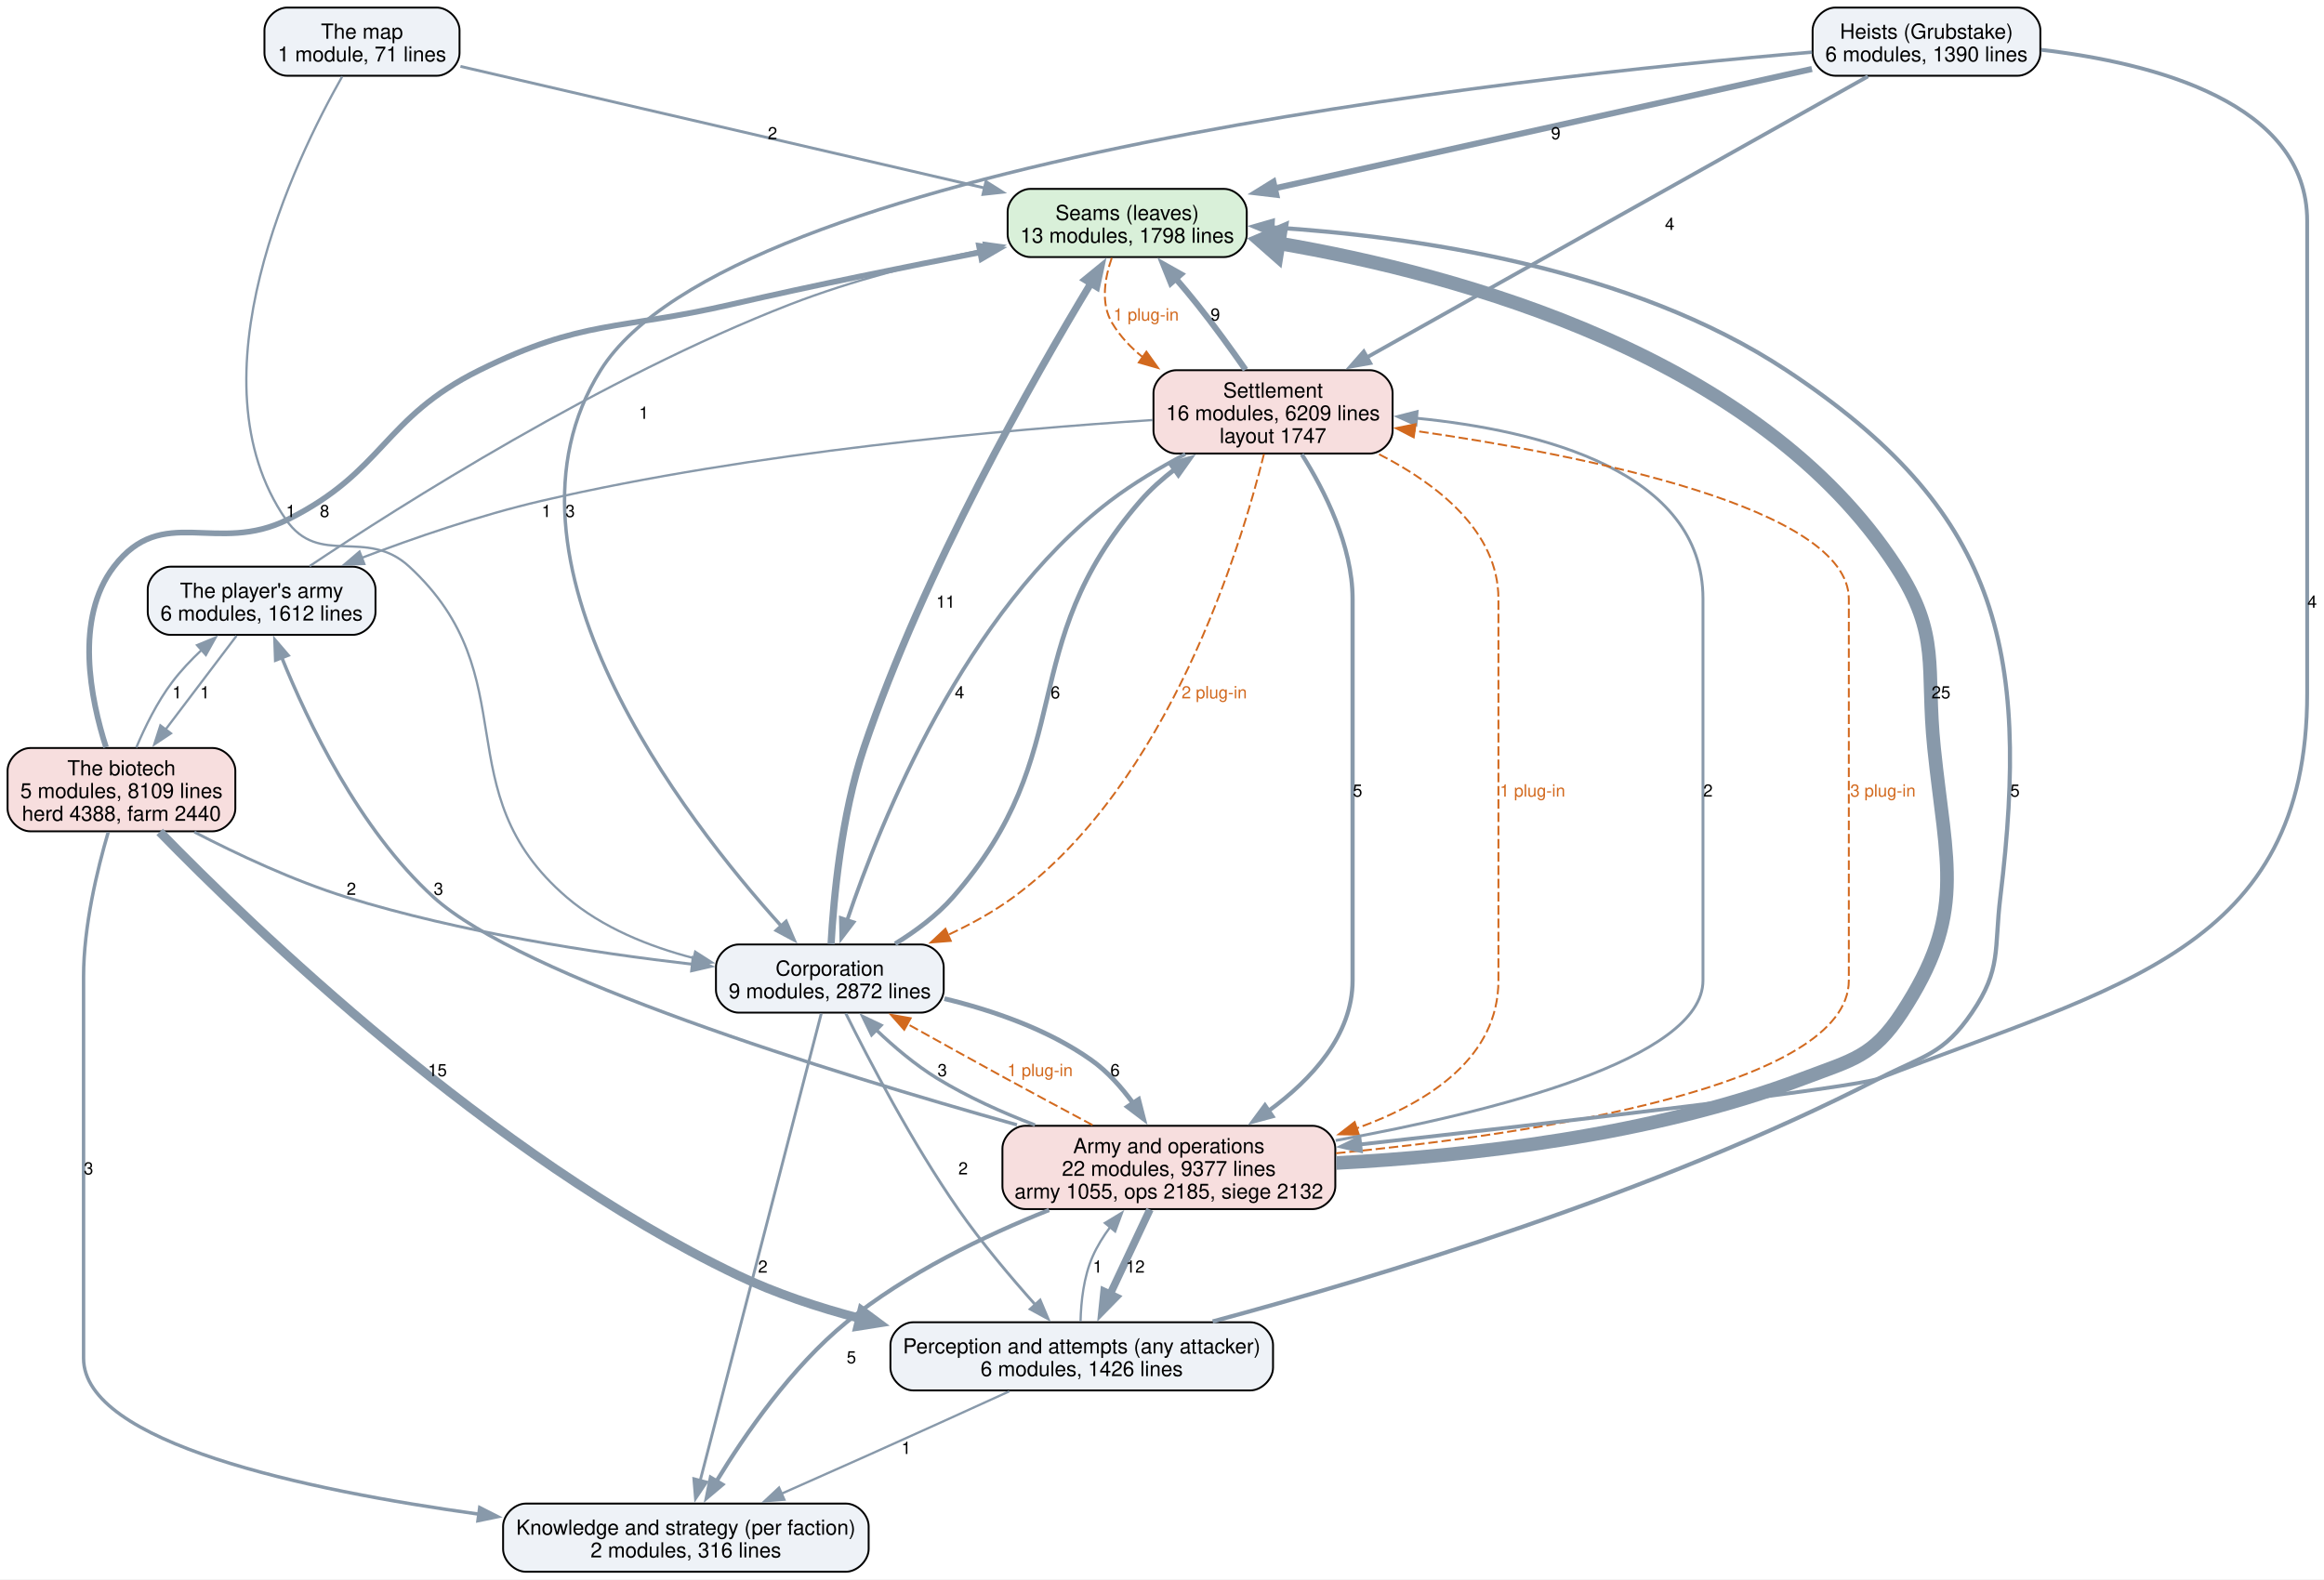
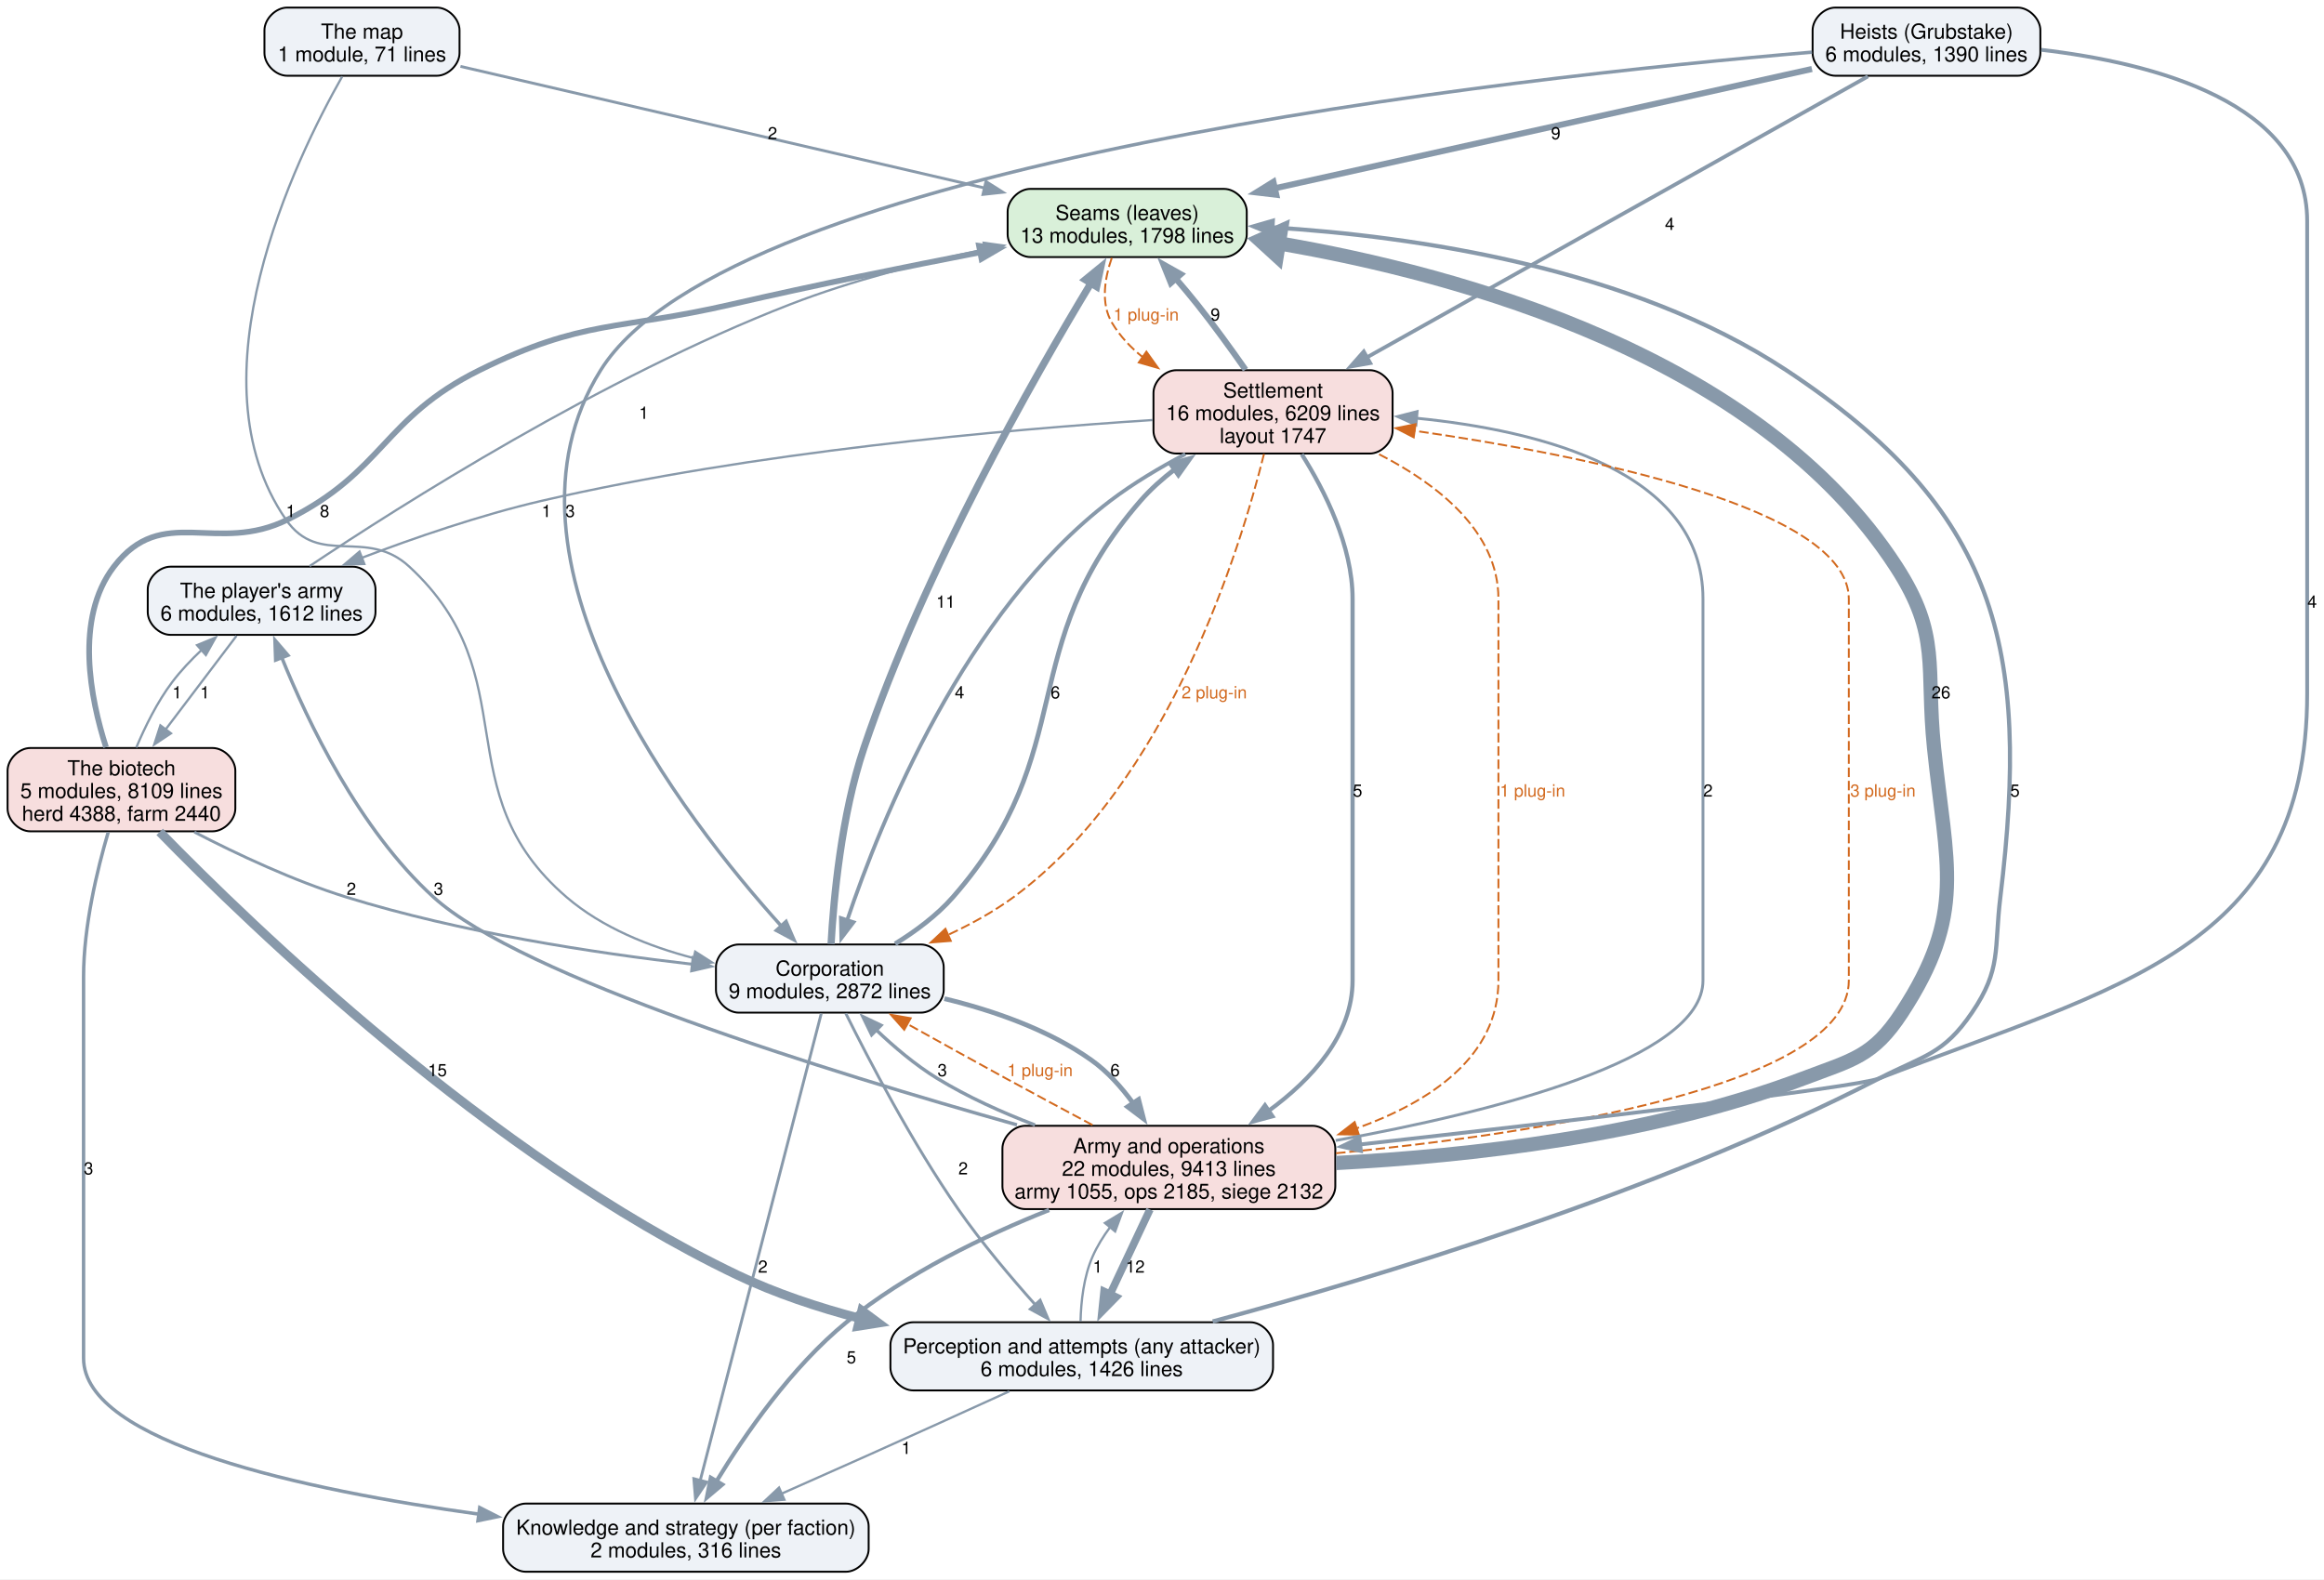
<svg xmlns="http://www.w3.org/2000/svg" width="1227pt" height="834pt" viewBox="0.00 0.00 1227.00 834.00">
  <g id="graph0" class="graph" transform="scale(1 1) rotate(0) translate(4 830)">
    <polygon fill="white" stroke="none" points="-4,4 -4,-830 1223.38,-830 1223.38,4 -4,4" />
    <g id="node1" class="node">
      <path fill="#d9f0d9" stroke="black" d="M642.25,-730.25C642.25,-730.25 540,-730.25 540,-730.25 534,-730.25 528,-724.25 528,-718.25 528,-718.25 528,-706.25 528,-706.25 528,-700.25 534,-694.25 540,-694.25 540,-694.25 642.25,-694.25 642.25,-694.25 648.25,-694.25 654.25,-700.25 654.25,-706.25 654.25,-706.25 654.25,-718.25 654.25,-718.25 654.25,-724.25 648.25,-730.25 642.25,-730.25" />
      <text xml:space="preserve" text-anchor="middle" x="591.12" y="-713.8" font-family="Helvetica,sans-Serif" font-size="11.00">Seams (leaves)</text>
      <text xml:space="preserve" text-anchor="middle" x="591.12" y="-701.8" font-family="Helvetica,sans-Serif" font-size="11.00">13 modules, 1798 lines</text>
    </g>
    <g id="node5" class="node">
      <path fill="#f7dede" stroke="black" d="M719.25,-634.5C719.25,-634.5 617,-634.5 617,-634.5 611,-634.5 605,-628.5 605,-622.5 605,-622.5 605,-602.5 605,-602.5 605,-596.5 611,-590.5 617,-590.5 617,-590.5 719.25,-590.5 719.25,-590.5 725.25,-590.5 731.25,-596.5 731.25,-602.5 731.25,-602.5 731.25,-622.5 731.25,-622.5 731.25,-628.5 725.25,-634.5 719.25,-634.5" />
      <text xml:space="preserve" text-anchor="middle" x="668.12" y="-620.05" font-family="Helvetica,sans-Serif" font-size="11.00">Settlement</text>
      <text xml:space="preserve" text-anchor="middle" x="668.12" y="-608.05" font-family="Helvetica,sans-Serif" font-size="11.00">16 modules, 6209 lines</text>
      <text xml:space="preserve" text-anchor="middle" x="668.12" y="-596.05" font-family="Helvetica,sans-Serif" font-size="11.00">layout 1747</text>
    </g>
    <g id="edge34" class="edge">
      <path fill="none" stroke="#d2691e" stroke-dasharray="5,2" d="M582.99,-693.84C579.3,-683.25 576.98,-669.81 583.12,-659.5 587.32,-652.46 593,-646.44 599.46,-641.29" />
      <polygon fill="#d2691e" stroke="#d2691e" points="601.26,-644.3 607.43,-635.68 597.24,-638.58 601.26,-644.3" />
      <text xml:space="preserve" text-anchor="middle" x="601.12" y="-660.7" font-family="Helvetica,sans-Serif" font-size="9.00" fill="#d2691e">1 plug-in</text>
    </g>
    <g id="node2" class="node">
      <path fill="#eef2f7" stroke="black" d="M656.12,-131.75C656.12,-131.75 478.12,-131.75 478.12,-131.75 472.12,-131.75 466.12,-125.75 466.12,-119.75 466.12,-119.75 466.12,-107.75 466.12,-107.75 466.12,-101.75 472.12,-95.75 478.12,-95.75 478.12,-95.75 656.12,-95.75 656.12,-95.75 662.12,-95.75 668.12,-101.75 668.12,-107.75 668.12,-107.75 668.12,-119.75 668.12,-119.75 668.12,-125.75 662.12,-131.75 656.12,-131.75" />
      <text xml:space="preserve" text-anchor="middle" x="567.12" y="-115.3" font-family="Helvetica,sans-Serif" font-size="11.00">Perception and attempts (any attacker)</text>
      <text xml:space="preserve" text-anchor="middle" x="567.12" y="-103.3" font-family="Helvetica,sans-Serif" font-size="11.00">6 modules, 1426 lines</text>
    </g>
    <g id="edge18" class="edge">
      <path fill="none" stroke="#8899aa" stroke-width="2.2" d="M636.27,-132.17C721.74,-155.16 870.34,-199.91 988.12,-260.5 1011.87,-272.71 1022.1,-273.18 1037.12,-295.25 1052.83,-318.33 1048.77,-328.53 1052.12,-356.25 1068.18,-488.76 1050.46,-560.88 939.12,-634.5 856.97,-688.82 742.42,-705.26 667.54,-709.93" />
      <polygon fill="#8899aa" stroke="#8899aa" stroke-width="2.2" points="667.61,-706.42 657.82,-710.46 667.99,-713.41 667.61,-706.42" />
      <text xml:space="preserve" text-anchor="middle" x="1059.85" y="-409.32" font-family="Helvetica,sans-Serif" font-size="9.00">5</text>
    </g>
    <g id="node3" class="node">
      <path fill="#eef2f7" stroke="black" d="M442.62,-36C442.62,-36 273.62,-36 273.62,-36 267.62,-36 261.62,-30 261.62,-24 261.62,-24 261.62,-12 261.62,-12 261.62,-6 267.62,0 273.62,0 273.62,0 442.62,0 442.62,0 448.62,0 454.62,-6 454.62,-12 454.62,-12 454.62,-24 454.62,-24 454.62,-30 448.62,-36 442.62,-36" />
      <text xml:space="preserve" text-anchor="middle" x="358.12" y="-19.55" font-family="Helvetica,sans-Serif" font-size="11.00">Knowledge and strategy (per faction)</text>
      <text xml:space="preserve" text-anchor="middle" x="358.12" y="-7.55" font-family="Helvetica,sans-Serif" font-size="11.00">2 modules, 316 lines</text>
    </g>
    <g id="edge17" class="edge">
      <path fill="none" stroke="#8899aa" stroke-width="1.2" d="M528.91,-95.29C506.79,-85.21 478.42,-72.33 453.12,-61 438.7,-54.54 423.01,-47.58 408.62,-41.22" />
      <polygon fill="#8899aa" stroke="#8899aa" stroke-width="1.2" points="410.14,-38.06 399.58,-37.22 407.31,-44.46 410.14,-38.06" />
      <text xml:space="preserve" text-anchor="middle" x="474.44" y="-62.2" font-family="Helvetica,sans-Serif" font-size="9.00">1</text>
    </g>
    <g id="node6" class="node">
      <path fill="#f7dede" stroke="black" d="M689,-235.5C689,-235.5 537.25,-235.5 537.25,-235.5 531.25,-235.5 525.25,-229.5 525.25,-223.5 525.25,-223.5 525.25,-203.5 525.25,-203.5 525.25,-197.5 531.25,-191.5 537.25,-191.5 537.25,-191.5 689,-191.5 689,-191.5 695,-191.5 701,-197.5 701,-203.5 701,-203.5 701,-223.5 701,-223.5 701,-229.5 695,-235.5 689,-235.5" />
      <text xml:space="preserve" text-anchor="middle" x="613.12" y="-221.05" font-family="Helvetica,sans-Serif" font-size="11.00">Army and operations</text>
-       <text xml:space="preserve" text-anchor="middle" x="613.12" y="-209.05" font-family="Helvetica,sans-Serif" font-size="11.00">22 modules, 9377 lines</text>
+       <text xml:space="preserve" text-anchor="middle" x="613.12" y="-209.05" font-family="Helvetica,sans-Serif" font-size="11.00">22 modules, 9413 lines</text>
      <text xml:space="preserve" text-anchor="middle" x="613.12" y="-197.05" font-family="Helvetica,sans-Serif" font-size="11.00">army 1055, ops 2185, siege 2132</text>
    </g>
    <g id="edge16" class="edge">
      <path fill="none" stroke="#8899aa" stroke-width="1.2" d="M566.49,-132.2C566.73,-142.57 568.14,-155.74 572.88,-166.5 575.27,-171.94 578.55,-177.21 582.21,-182.12" />
      <polygon fill="#8899aa" stroke="#8899aa" stroke-width="1.2" points="579.36,-184.16 588.42,-189.65 584.76,-179.71 579.36,-184.16" />
      <text xml:space="preserve" text-anchor="middle" x="575.5" y="-157.95" font-family="Helvetica,sans-Serif" font-size="9.00">1</text>
    </g>
    <g id="node4" class="node">
      <path fill="#eef2f7" stroke="black" d="M482.25,-331.25C482.25,-331.25 386,-331.25 386,-331.25 380,-331.25 374,-325.25 374,-319.25 374,-319.25 374,-307.25 374,-307.25 374,-301.25 380,-295.25 386,-295.25 386,-295.25 482.25,-295.25 482.25,-295.25 488.25,-295.25 494.25,-301.25 494.25,-307.25 494.25,-307.25 494.25,-319.25 494.25,-319.25 494.25,-325.25 488.25,-331.25 482.25,-331.25" />
      <text xml:space="preserve" text-anchor="middle" x="434.12" y="-314.8" font-family="Helvetica,sans-Serif" font-size="11.00">Corporation</text>
      <text xml:space="preserve" text-anchor="middle" x="434.12" y="-302.8" font-family="Helvetica,sans-Serif" font-size="11.00">9 modules, 2872 lines</text>
    </g>
    <g id="edge10" class="edge">
      <path fill="none" stroke="#8899aa" stroke-width="3.8" d="M434.78,-331.49C436.12,-355.34 440.13,-399.45 452.12,-435 483.77,-528.79 541.93,-630.77 572,-680.49" />
      <polygon fill="#8899aa" stroke="#8899aa" stroke-width="3.8" points="569,-682.3 577.2,-689 574.97,-678.64 569,-682.3" />
      <text xml:space="preserve" text-anchor="middle" x="495.29" y="-509.07" font-family="Helvetica,sans-Serif" font-size="9.00">11</text>
    </g>
    <g id="edge9" class="edge">
      <path fill="none" stroke="#8899aa" stroke-width="1.5" d="M442.56,-294.83C454.49,-270.78 477.57,-226.42 501.88,-191.5 514.25,-173.72 529.92,-155.18 542.81,-140.77" />
      <polygon fill="#8899aa" stroke="#8899aa" stroke-width="1.5" points="545.16,-143.39 549.29,-133.63 539.97,-138.69 545.16,-143.39" />
      <text xml:space="preserve" text-anchor="middle" x="504.5" y="-209.82" font-family="Helvetica,sans-Serif" font-size="9.00">2</text>
    </g>
    <g id="edge8" class="edge">
      <path fill="none" stroke="#8899aa" stroke-width="1.5" d="M429.6,-294.78C416.98,-246.09 381.31,-108.44 365.65,-48.03" />
      <polygon fill="#8899aa" stroke="#8899aa" stroke-width="1.5" points="369.09,-47.37 363.2,-38.57 362.32,-49.13 369.09,-47.37" />
      <text xml:space="preserve" text-anchor="middle" x="398.75" y="-157.95" font-family="Helvetica,sans-Serif" font-size="9.00">2</text>
    </g>
    <g id="edge11" class="edge">
      <path fill="none" stroke="#8899aa" stroke-width="2.5" d="M468.6,-331.59C479.36,-338.22 490.62,-346.55 499.12,-356.25 566.93,-433.63 530.62,-487.86 598.12,-565.5 603.38,-571.55 609.62,-577.12 616.17,-582.15" />
      <polygon fill="#8899aa" stroke="#8899aa" stroke-width="2.5" points="614.1,-584.97 624.28,-587.89 618.14,-579.25 614.1,-584.97" />
      <text xml:space="preserve" text-anchor="middle" x="553.18" y="-461.2" font-family="Helvetica,sans-Serif" font-size="9.00">6</text>
    </g>
    <g id="edge7" class="edge">
      <path fill="none" stroke="#8899aa" stroke-width="2.5" d="M494.61,-302.63C520.22,-296.43 549.34,-286.38 572.12,-270.25 580.69,-264.19 588.18,-255.78 594.33,-247.32" />
      <polygon fill="#8899aa" stroke="#8899aa" stroke-width="2.5" points="597.15,-249.4 599.78,-239.14 591.32,-245.53 597.15,-249.4" />
      <text xml:space="preserve" text-anchor="middle" x="584.73" y="-261.7" font-family="Helvetica,sans-Serif" font-size="9.00">6</text>
    </g>
    <g id="edge21" class="edge">
      <path fill="none" stroke="#8899aa" stroke-width="3.2" d="M653.6,-634.78C646.22,-645.33 636.95,-658.16 628.12,-669.25 624.48,-673.82 620.51,-678.57 616.56,-683.15" />
      <polygon fill="#8899aa" stroke="#8899aa" stroke-width="3.2" points="614.18,-680.55 610.21,-690.37 619.44,-685.18 614.18,-680.55" />
      <text xml:space="preserve" text-anchor="middle" x="637.63" y="-660.7" font-family="Helvetica,sans-Serif" font-size="9.00">9</text>
    </g>
    <g id="edge20" class="edge">
      <path fill="none" stroke="#8899aa" stroke-width="2" d="M621.83,-590.21C608.47,-583.16 594.25,-574.74 582.12,-565.5 505.47,-507.08 460.98,-396.61 443.21,-343.81" />
      <polygon fill="#8899aa" stroke="#8899aa" stroke-width="2" points="446.62,-342.99 440.2,-334.57 439.97,-345.16 446.62,-342.99" />
      <text xml:space="preserve" text-anchor="middle" x="502.61" y="-461.2" font-family="Helvetica,sans-Serif" font-size="9.00">4</text>
    </g>
    <g id="edge36" class="edge">
      <path fill="none" stroke="#d2691e" stroke-dasharray="5,2" d="M663.34,-590.25C650.96,-540.55 613,-416.4 531.12,-356.25 520.66,-348.56 508.57,-341.91 496.55,-336.32" />
      <polygon fill="#d2691e" stroke="#d2691e" points="497.99,-333.13 487.43,-332.29 495.16,-339.53 497.99,-333.13" />
      <text xml:space="preserve" text-anchor="middle" x="637.09" y="-461.2" font-family="Helvetica,sans-Serif" font-size="9.00" fill="#d2691e">2 plug-in</text>
    </g>
    <g id="edge19" class="edge">
      <path fill="none" stroke="#8899aa" stroke-width="2.2" d="M683.29,-590.11C695.32,-571.02 710.12,-541.83 710.12,-513.75 710.12,-513.75 710.12,-513.75 710.12,-312.25 710.12,-283.35 688.51,-259.96 665.68,-243.3" />
      <polygon fill="#8899aa" stroke="#8899aa" stroke-width="2.2" points="667.81,-240.52 657.58,-237.78 663.87,-246.3 667.81,-240.52" />
      <text xml:space="preserve" text-anchor="middle" x="712.75" y="-409.32" font-family="Helvetica,sans-Serif" font-size="9.00">5</text>
    </g>
    <g id="edge35" class="edge">
      <path fill="none" stroke="#d2691e" stroke-dasharray="5,2" d="M724.14,-590.11C755.01,-574.3 787.12,-549.31 787.12,-513.75 787.12,-513.75 787.12,-513.75 787.12,-312.25 787.12,-272.02 751.33,-248.18 712.22,-234.13" />
      <polygon fill="#d2691e" stroke="#d2691e" points="713.43,-230.84 702.83,-230.99 711.21,-237.48 713.43,-230.84" />
      <text xml:space="preserve" text-anchor="middle" x="805.12" y="-409.32" font-family="Helvetica,sans-Serif" font-size="9.00" fill="#d2691e">1 plug-in</text>
    </g>
    <g id="node10" class="node">
      <path fill="#eef2f7" stroke="black" d="M182.25,-530.75C182.25,-530.75 86,-530.75 86,-530.75 80,-530.75 74,-524.75 74,-518.75 74,-518.75 74,-506.75 74,-506.75 74,-500.75 80,-494.75 86,-494.75 86,-494.75 182.25,-494.75 182.25,-494.75 188.25,-494.75 194.25,-500.75 194.25,-506.75 194.25,-506.75 194.25,-518.75 194.25,-518.75 194.25,-524.75 188.25,-530.75 182.25,-530.75" />
      <text xml:space="preserve" text-anchor="middle" x="134.12" y="-514.3" font-family="Helvetica,sans-Serif" font-size="11.00">The player's army</text>
      <text xml:space="preserve" text-anchor="middle" x="134.12" y="-502.3" font-family="Helvetica,sans-Serif" font-size="11.00">6 modules, 1612 lines</text>
    </g>
    <g id="edge22" class="edge">
      <path fill="none" stroke="#8899aa" stroke-width="1.2" d="M604.51,-608.19C527.35,-603.2 393.71,-591.42 281.88,-565.5 249.62,-558.02 214.6,-545.94 186.76,-535.33" />
      <polygon fill="#8899aa" stroke="#8899aa" stroke-width="1.2" points="188.35,-532.2 177.76,-531.86 185.83,-538.73 188.35,-532.2" />
      <text xml:space="preserve" text-anchor="middle" x="284.5" y="-556.95" font-family="Helvetica,sans-Serif" font-size="9.00">1</text>
    </g>
    <g id="edge4" class="edge">
-       <path fill="none" stroke="#8899aa" stroke-width="7.2" d="M701.5,-215.85C770.64,-219.44 868.13,-230.14 948.12,-260.5 974.11,-270.36 984.92,-271.98 1000.12,-295.25 1034.35,-347.63 1023.56,-372.76 1017.12,-435 1012.66,-478.24 1020.77,-494.27 997.12,-530.75 925.12,-641.85 767.17,-685.11 670.89,-701.56" />
-       <polygon fill="#8899aa" stroke="#8899aa" stroke-width="7.2" points="670.07,-695.31 661.2,-703.12 672.07,-707.75 670.07,-695.31" />
-       <text xml:space="preserve" text-anchor="middle" x="1020.78" y="-461.2" font-family="Helvetica,sans-Serif" font-size="9.00">25</text>
+       <path fill="none" stroke="#8899aa" stroke-width="7.5" d="M701.5,-215.85C770.64,-219.44 868.13,-230.14 948.12,-260.5 974.11,-270.36 984.92,-271.98 1000.12,-295.25 1034.35,-347.63 1023.56,-372.76 1017.12,-435 1012.66,-478.24 1020.77,-494.27 997.12,-530.75 925.12,-641.85 767.17,-685.11 670.89,-701.56" />
+       <polygon fill="#8899aa" stroke="#8899aa" stroke-width="7.5" points="670.11,-695.04 661.28,-703.11 672.2,-708 670.11,-695.04" />
+       <text xml:space="preserve" text-anchor="middle" x="1020.78" y="-461.2" font-family="Helvetica,sans-Serif" font-size="9.00">26</text>
    </g>
    <g id="edge3" class="edge">
      <path fill="none" stroke="#8899aa" stroke-width="4" d="M603.14,-191.29C596.95,-178.12 588.87,-160.96 581.93,-146.22" />
      <polygon fill="#8899aa" stroke="#8899aa" stroke-width="4" points="585.25,-145.05 577.83,-137.49 578.92,-148.03 585.25,-145.05" />
      <text xml:space="preserve" text-anchor="middle" x="595.38" y="-157.95" font-family="Helvetica,sans-Serif" font-size="9.00">12</text>
    </g>
    <g id="edge2" class="edge">
      <path fill="none" stroke="#8899aa" stroke-width="2.2" d="M549.89,-191.02C515.89,-177.47 474.55,-157.61 442.88,-131.75 413.86,-108.06 389.26,-72.43 374.16,-47.58" />
      <polygon fill="#8899aa" stroke="#8899aa" stroke-width="2.2" points="377.32,-46.05 369.22,-39.21 371.29,-49.61 377.32,-46.05" />
      <text xml:space="preserve" text-anchor="middle" x="445.5" y="-110.08" font-family="Helvetica,sans-Serif" font-size="9.00">5</text>
    </g>
    <g id="edge1" class="edge">
      <path fill="none" stroke="#8899aa" stroke-width="1.8" d="M542.44,-235.9C524.97,-242.58 506.73,-250.79 490.88,-260.5 479.28,-267.6 467.91,-277.26 458.44,-286.31" />
      <polygon fill="#8899aa" stroke="#8899aa" stroke-width="1.8" points="456.21,-283.59 451.58,-293.12 461.14,-288.56 456.21,-283.59" />
      <text xml:space="preserve" text-anchor="middle" x="493.5" y="-261.7" font-family="Helvetica,sans-Serif" font-size="9.00">3</text>
    </g>
    <g id="edge32" class="edge">
      <path fill="none" stroke="#d2691e" stroke-dasharray="5,2" d="M572.8,-235.89C558.36,-243.6 541.99,-252.39 527.12,-260.5 509.93,-269.88 491.03,-280.37 474.79,-289.43" />
      <polygon fill="#d2691e" stroke="#d2691e" points="473.4,-286.2 466.38,-294.13 476.81,-292.31 473.4,-286.2" />
      <text xml:space="preserve" text-anchor="middle" x="545.12" y="-261.7" font-family="Helvetica,sans-Serif" font-size="9.00" fill="#d2691e">1 plug-in</text>
    </g>
    <g id="edge5" class="edge">
      <path fill="none" stroke="#8899aa" stroke-width="1.5" d="M701.19,-227.73C783.93,-242.72 895.12,-270.6 895.12,-312.25 895.12,-513.75 895.12,-513.75 895.12,-513.75 895.12,-581.11 809.77,-602.61 743.74,-609.17" />
      <polygon fill="#8899aa" stroke="#8899aa" stroke-width="1.5" points="743.58,-605.67 733.92,-610.03 744.19,-612.65 743.58,-605.67" />
      <text xml:space="preserve" text-anchor="middle" x="897.75" y="-409.32" font-family="Helvetica,sans-Serif" font-size="9.00">2</text>
    </g>
    <g id="edge33" class="edge">
      <path fill="none" stroke="#d2691e" stroke-dasharray="5,2" d="M701.41,-221C807.7,-231.31 972.12,-256.29 972.12,-312.25 972.12,-513.75 972.12,-513.75 972.12,-513.75 972.12,-561.8 832.75,-589.59 742.75,-602.54" />
      <polygon fill="#d2691e" stroke="#d2691e" points="742.4,-599.05 732.98,-603.9 743.37,-605.98 742.4,-599.05" />
      <text xml:space="preserve" text-anchor="middle" x="990.12" y="-409.32" font-family="Helvetica,sans-Serif" font-size="9.00" fill="#d2691e">3 plug-in</text>
    </g>
    <g id="edge6" class="edge">
      <path fill="none" stroke="#8899aa" stroke-width="1.8" d="M532.92,-235.99C433.34,-263.98 270.96,-314.27 224.88,-356.25 185.57,-392.06 158.43,-448.94 144.64,-483.07" />
      <polygon fill="#8899aa" stroke="#8899aa" stroke-width="1.8" points="141.53,-481.42 141.16,-492 148.05,-483.96 141.53,-481.42" />
      <text xml:space="preserve" text-anchor="middle" x="227.5" y="-357.45" font-family="Helvetica,sans-Serif" font-size="9.00">3</text>
    </g>
    <g id="node7" class="node">
      <path fill="#eef2f7" stroke="black" d="M1061.25,-826C1061.25,-826 965,-826 965,-826 959,-826 953,-820 953,-814 953,-814 953,-802 953,-802 953,-796 959,-790 965,-790 965,-790 1061.25,-790 1061.25,-790 1067.25,-790 1073.25,-796 1073.25,-802 1073.25,-802 1073.25,-814 1073.25,-814 1073.25,-820 1067.25,-826 1061.25,-826" />
      <text xml:space="preserve" text-anchor="middle" x="1013.12" y="-809.55" font-family="Helvetica,sans-Serif" font-size="11.00">Heists (Grubstake)</text>
      <text xml:space="preserve" text-anchor="middle" x="1013.12" y="-797.55" font-family="Helvetica,sans-Serif" font-size="11.00">6 modules, 1390 lines</text>
    </g>
    <g id="edge14" class="edge">
      <path fill="none" stroke="#8899aa" stroke-width="3.2" d="M952.66,-793.57C877.95,-776.97 750.7,-748.7 668.82,-730.51" />
      <polygon fill="#8899aa" stroke="#8899aa" stroke-width="3.2" points="669.83,-727.15 659.31,-728.4 668.31,-733.98 669.83,-727.15" />
      <text xml:space="preserve" text-anchor="middle" x="817.4" y="-756.45" font-family="Helvetica,sans-Serif" font-size="9.00">9</text>
    </g>
    <g id="edge13" class="edge">
      <path fill="none" stroke="#8899aa" stroke-width="1.8" d="M952.71,-802.46C795.61,-789.16 381.72,-744.11 313.12,-634.5 250.68,-534.72 357.27,-397.66 408.73,-340.72" />
      <polygon fill="#8899aa" stroke="#8899aa" stroke-width="1.8" points="411.02,-343.4 415.22,-333.67 405.87,-338.66 411.02,-343.4" />
      <text xml:space="preserve" text-anchor="middle" x="297.02" y="-556.95" font-family="Helvetica,sans-Serif" font-size="9.00">3</text>
    </g>
    <g id="edge15" class="edge">
      <path fill="none" stroke="#8899aa" stroke-width="2" d="M982.2,-789.66C922.23,-756.02 789.68,-681.68 717.43,-641.15" />
      <polygon fill="#8899aa" stroke="#8899aa" stroke-width="2" points="719.44,-638.27 709.01,-636.43 716.02,-644.37 719.44,-638.27" />
      <text xml:space="preserve" text-anchor="middle" x="877.55" y="-708.58" font-family="Helvetica,sans-Serif" font-size="9.00">4</text>
    </g>
    <g id="edge12" class="edge">
      <path fill="none" stroke="#8899aa" stroke-width="2" d="M1073.7,-803.69C1132.89,-796.79 1214.12,-775.92 1214.12,-713.25 1214.12,-713.25 1214.12,-713.25 1214.12,-463.88 1214.12,-328.75 1114.13,-309.3 988.12,-260.5 975.4,-255.57 820.63,-237.6 713.95,-225.63" />
      <polygon fill="#8899aa" stroke="#8899aa" stroke-width="2" points="714.52,-222.17 704.2,-224.54 713.75,-229.13 714.52,-222.17" />
      <text xml:space="preserve" text-anchor="middle" x="1216.75" y="-509.07" font-family="Helvetica,sans-Serif" font-size="9.00">4</text>
    </g>
    <g id="node8" class="node">
      <path fill="#f7dede" stroke="black" d="M108.25,-435C108.25,-435 12,-435 12,-435 6,-435 0,-429 0,-423 0,-423 0,-403 0,-403 0,-397 6,-391 12,-391 12,-391 108.25,-391 108.25,-391 114.25,-391 120.25,-397 120.25,-403 120.25,-403 120.25,-423 120.25,-423 120.25,-429 114.25,-435 108.25,-435" />
      <text xml:space="preserve" text-anchor="middle" x="60.12" y="-420.55" font-family="Helvetica,sans-Serif" font-size="11.00">The biotech</text>
      <text xml:space="preserve" text-anchor="middle" x="60.12" y="-408.55" font-family="Helvetica,sans-Serif" font-size="11.00">5 modules, 8109 lines</text>
      <text xml:space="preserve" text-anchor="middle" x="60.12" y="-396.55" font-family="Helvetica,sans-Serif" font-size="11.00">herd 4388, farm 2440</text>
    </g>
    <g id="edge26" class="edge">
      <path fill="none" stroke="#8899aa" stroke-width="3" d="M51.98,-435.4C43.82,-460.86 35.18,-503.36 56.12,-530.75 81.86,-564.41 110.23,-536.8 148.12,-555.75 199.03,-581.21 198.09,-609.29 249.12,-634.5 303.9,-661.56 322.6,-655.5 382.12,-669.25 425.48,-679.26 474.22,-689.13 513.71,-696.79" />
      <polygon fill="#8899aa" stroke="#8899aa" stroke-width="3" points="512.88,-700.19 523.36,-698.65 514.2,-693.32 512.88,-700.19" />
      <text xml:space="preserve" text-anchor="middle" x="167.38" y="-556.95" font-family="Helvetica,sans-Serif" font-size="9.00">8</text>
    </g>
    <g id="edge25" class="edge">
      <path fill="none" stroke="#8899aa" stroke-width="4.8" d="M80.31,-390.7C128.25,-341.46 254.72,-219.15 385.12,-156.75 405.35,-147.07 427.92,-139.56 450.1,-133.75" />
      <polygon fill="#8899aa" stroke="#8899aa" stroke-width="4.8" points="451.02,-137.85 459.73,-131.38 449.02,-129.69 451.02,-137.85" />
      <text xml:space="preserve" text-anchor="middle" x="226.95" y="-261.7" font-family="Helvetica,sans-Serif" font-size="9.00">15</text>
    </g>
    <g id="edge24" class="edge">
      <path fill="none" stroke="#8899aa" stroke-width="1.8" d="M53.13,-390.52C47.36,-370.88 40.12,-340.93 40.12,-314.25 40.12,-314.25 40.12,-314.25 40.12,-112.75 40.12,-68.11 156.88,-43.15 248.9,-30.4" />
      <polygon fill="#8899aa" stroke="#8899aa" stroke-width="1.8" points="249.27,-33.89 258.72,-29.09 248.34,-26.95 249.27,-33.89" />
      <text xml:space="preserve" text-anchor="middle" x="42.75" y="-209.82" font-family="Helvetica,sans-Serif" font-size="9.00">3</text>
    </g>
    <g id="edge23" class="edge">
      <path fill="none" stroke="#8899aa" stroke-width="1.5" d="M98.62,-390.61C121.35,-378.83 151.03,-364.89 178.88,-356.25 239.03,-337.57 309.89,-326.76 361.67,-320.79" />
      <polygon fill="#8899aa" stroke="#8899aa" stroke-width="1.5" points="361.93,-324.28 371.48,-319.7 361.15,-317.33 361.93,-324.28" />
      <text xml:space="preserve" text-anchor="middle" x="181.5" y="-357.45" font-family="Helvetica,sans-Serif" font-size="9.00">2</text>
    </g>
    <g id="edge27" class="edge">
      <path fill="none" stroke="#8899aa" stroke-width="1.2" d="M67.96,-435.24C72.55,-446.14 78.99,-459.29 86.88,-469.75 91.38,-475.73 96.85,-481.51 102.43,-486.77" />
      <polygon fill="#8899aa" stroke="#8899aa" stroke-width="1.2" points="100.04,-489.32 109.84,-493.35 104.69,-484.09 100.04,-489.32" />
      <text xml:space="preserve" text-anchor="middle" x="89.5" y="-461.2" font-family="Helvetica,sans-Serif" font-size="9.00">1</text>
    </g>
    <g id="node9" class="node">
      <path fill="#eef2f7" stroke="black" d="M226.62,-826C226.62,-826 147.62,-826 147.62,-826 141.62,-826 135.62,-820 135.62,-814 135.62,-814 135.62,-802 135.62,-802 135.62,-796 141.62,-790 147.62,-790 147.62,-790 226.62,-790 226.62,-790 232.62,-790 238.62,-796 238.62,-802 238.62,-802 238.62,-814 238.62,-814 238.62,-820 232.62,-826 226.62,-826" />
      <text xml:space="preserve" text-anchor="middle" x="187.12" y="-809.55" font-family="Helvetica,sans-Serif" font-size="11.00">The map</text>
      <text xml:space="preserve" text-anchor="middle" x="187.12" y="-797.55" font-family="Helvetica,sans-Serif" font-size="11.00">1 module, 71 lines</text>
    </g>
    <g id="edge29" class="edge">
      <path fill="none" stroke="#8899aa" stroke-width="1.5" d="M239.11,-794.94C309.5,-778.6 435.54,-749.35 516.16,-730.65" />
      <polygon fill="#8899aa" stroke="#8899aa" stroke-width="1.5" points="516.55,-734.15 525.5,-728.48 514.97,-727.33 516.55,-734.15" />
      <text xml:space="preserve" text-anchor="middle" x="403.86" y="-756.45" font-family="Helvetica,sans-Serif" font-size="9.00">2</text>
    </g>
    <g id="edge28" class="edge">
      <path fill="none" stroke="#8899aa" stroke-width="1.2" d="M176.68,-789.62C151.96,-746.03 95.68,-630.19 146.88,-555.75 164.47,-530.16 189.32,-551.84 212.12,-530.75 275.18,-472.44 230,-412.24 295.12,-356.25 313.93,-340.08 338.82,-330.13 362.33,-324.02" />
      <polygon fill="#8899aa" stroke="#8899aa" stroke-width="1.2" points="363.04,-327.45 371.96,-321.73 361.43,-320.64 363.04,-327.45" />
      <text xml:space="preserve" text-anchor="middle" x="149.5" y="-556.95" font-family="Helvetica,sans-Serif" font-size="9.00">1</text>
    </g>
    <g id="edge30" class="edge">
      <path fill="none" stroke="#8899aa" stroke-width="1.2" d="M159.48,-531.07C207.12,-562.88 314.12,-630.84 413.12,-669.25 446.09,-682.04 484.06,-691.65 516.44,-698.43" />
      <polygon fill="#8899aa" stroke="#8899aa" stroke-width="1.2" points="515.37,-701.78 525.87,-700.34 516.77,-694.92 515.37,-701.78" />
      <text xml:space="preserve" text-anchor="middle" x="335.91" y="-608.83" font-family="Helvetica,sans-Serif" font-size="9.00">1</text>
    </g>
    <g id="edge31" class="edge">
      <path fill="none" stroke="#8899aa" stroke-width="1.2" d="M120.9,-494.27C110.47,-480.5 95.68,-460.96 83.3,-444.61" />
      <polygon fill="#8899aa" stroke="#8899aa" stroke-width="1.2" points="86.26,-442.73 77.44,-436.87 80.68,-446.95 86.26,-442.73" />
      <text xml:space="preserve" text-anchor="middle" x="104.18" y="-461.2" font-family="Helvetica,sans-Serif" font-size="9.00">1</text>
    </g>
  </g>
</svg>
